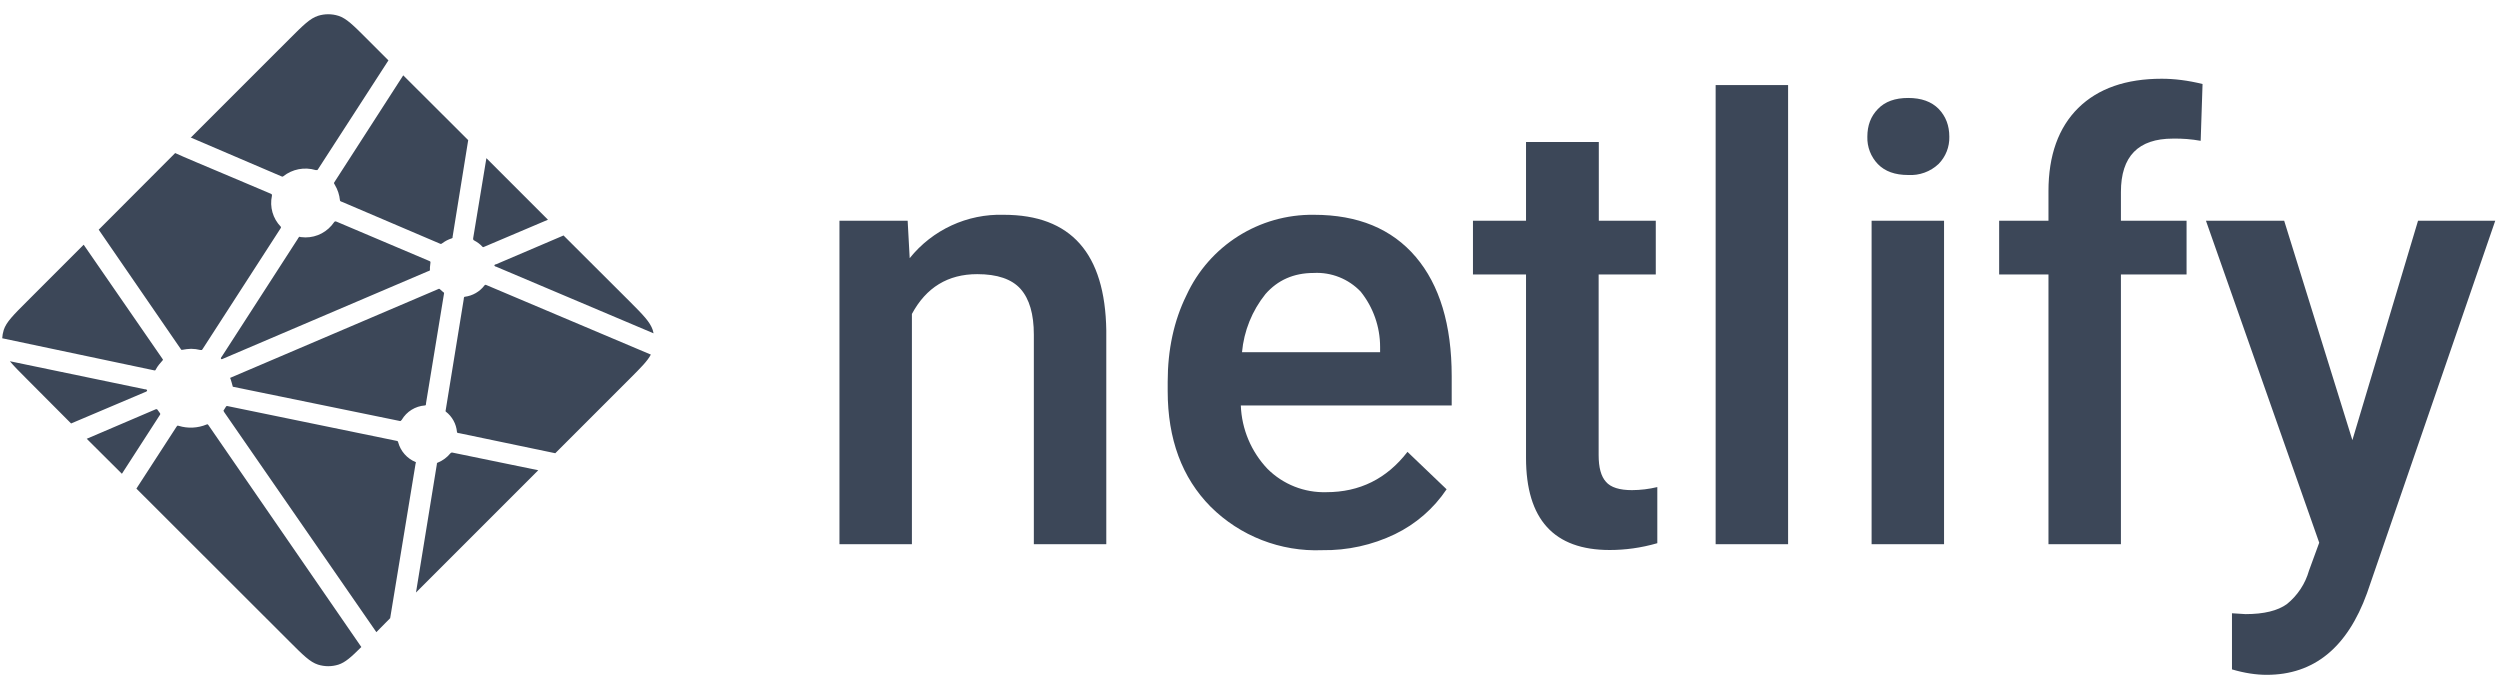
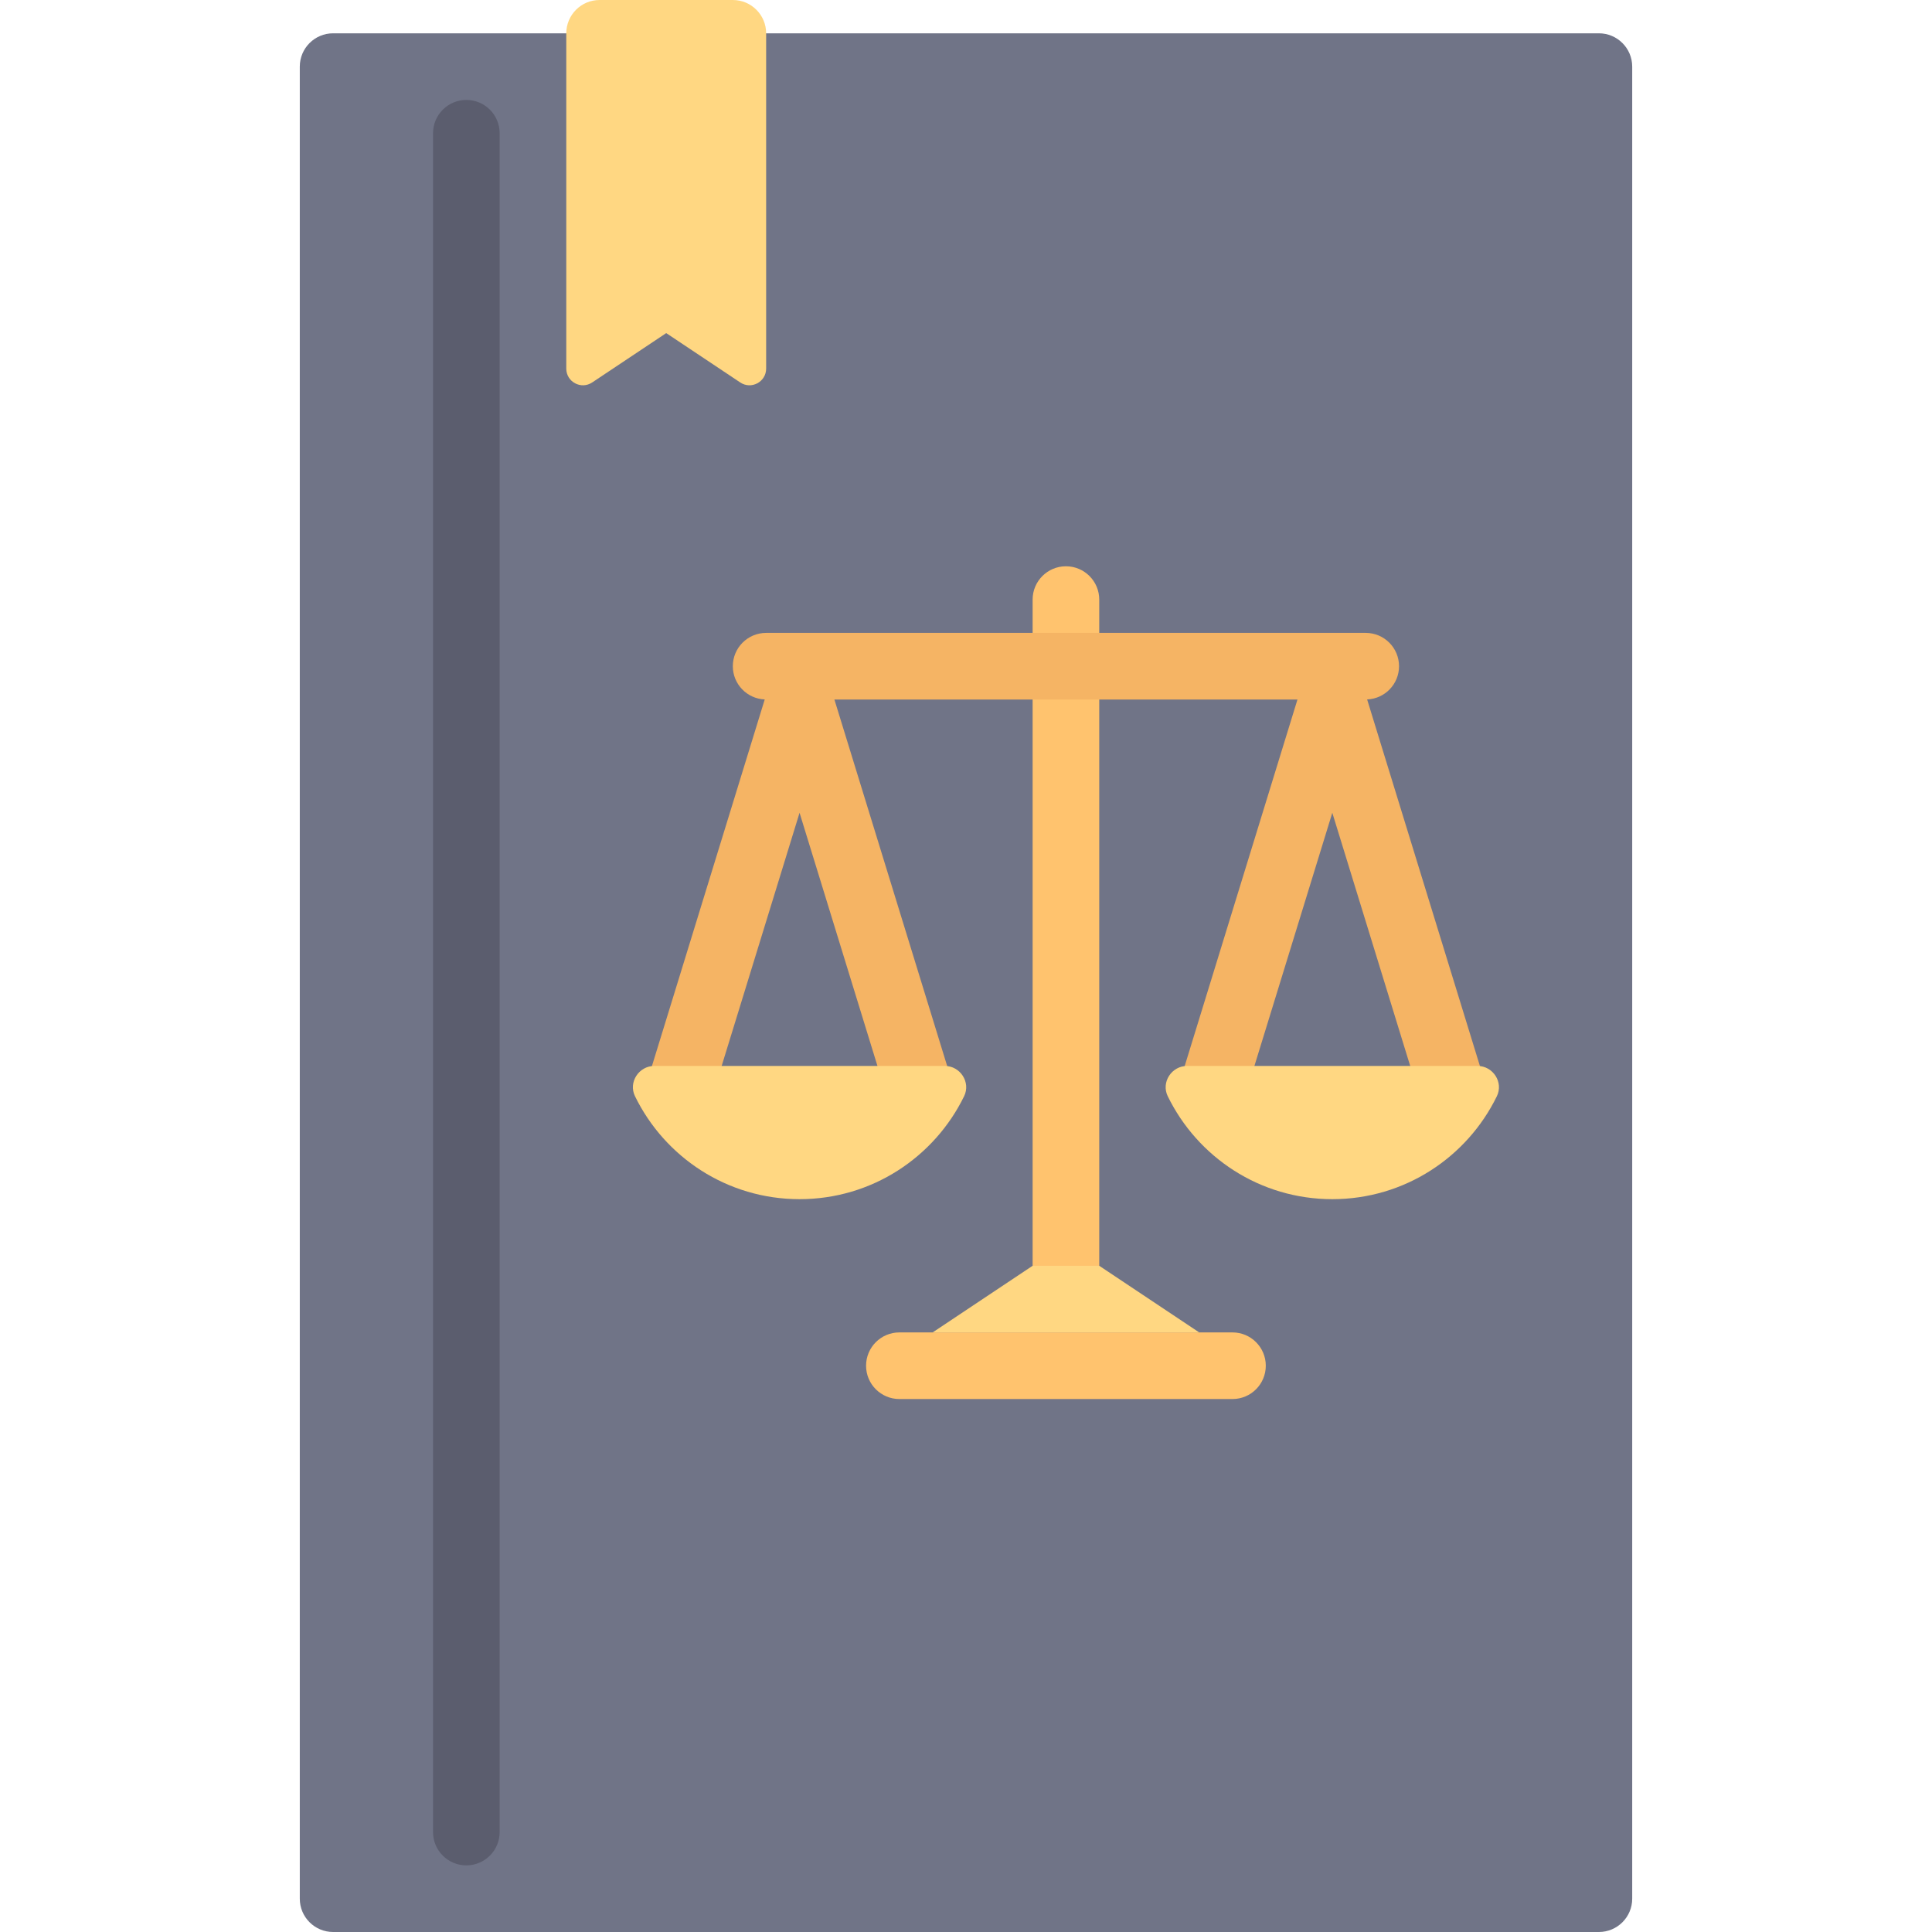
- <svg xmlns="http://www.w3.org/2000/svg" viewBox="0 0 147 40">
-   <g fill="#3C4758" fill-rule="evenodd">
-     <path d="M53.37 12.98l.12 2.2a6.82 6.82 0 015.53-2.55c3.95 0 5.96 2.26 6.03 6.8V32h-4.26V19.68c0-1.21-.26-2.1-.78-2.69-.52-.58-1.37-.87-2.55-.87-1.72 0-3 .78-3.84 2.34V32h-4.26V12.98h4.01zm24.38 19.37a8.8 8.8 0 01-6.57-2.56c-1.68-1.7-2.52-3.97-2.52-6.8v-.54c0-1.9.37-3.6 1.1-5.08a8.13 8.13 0 017.5-4.74c2.58 0 4.58.82 5.99 2.48 1.4 1.65 2.11 3.99 2.11 7.01v1.72h-12.4a5.72 5.72 0 001.57 3.73 4.7 4.7 0 003.46 1.37c1.96 0 3.55-.79 4.77-2.37l2.3 2.2a7.68 7.68 0 01-3.04 2.64 9.5 9.5 0 01-4.27.94zm-.51-16.3c-1.17 0-2.11.42-2.83 1.24a6.38 6.38 0 00-1.38 3.42h8.12v-.31a5.2 5.2 0 00-1.14-3.25 3.56 3.56 0 00-2.77-1.1zm16.77-7.7v4.63h3.35v3.16H94v10.62c0 .73.14 1.25.43 1.57.28.33.8.49 1.53.49a6.55 6.55 0 001.49-.18v3.3c-.97.28-1.9.4-2.8.4-3.28 0-4.92-1.8-4.92-5.42V16.14h-3.12v-3.16h3.12V8.35H94zM105.14 32h-4.26V5h4.26v27zm9.17 0h-4.26V12.98h4.26V32zM109.8 8.04c0-.66.2-1.2.62-1.63.42-.44 1.01-.65 1.78-.65s1.37.21 1.8.65c.41.43.62.97.62 1.63a2.2 2.2 0 01-.63 1.6 2.4 2.4 0 01-1.79.65c-.77 0-1.36-.21-1.78-.64a2.22 2.22 0 01-.62-1.61zM120.45 32V16.14h-2.9v-3.16h2.9v-1.74c0-2.11.59-3.74 1.75-4.89 1.17-1.15 2.81-1.72 4.91-1.72.75 0 1.55.1 2.4.31l-.11 3.34a8.38 8.38 0 00-1.63-.13c-2.04 0-3.06 1.04-3.06 3.14v1.69h3.86v3.16h-3.86V32h-4.26zm17.87-6.12l3.86-12.9h4.54l-7.54 21.9c-1.16 3.2-3.12 4.8-5.9 4.8-.61 0-1.3-.1-2.04-.32v-3.3l.8.05c1.08 0 1.89-.2 2.43-.59a3.9 3.9 0 001.3-1.97l.6-1.64-6.66-18.93h4.6l4.01 12.9z" />
-     <path fill-rule="nonzero" d="M27.89 14.13h-.02l-.02-.01a.11.11 0 01-.03-.1l.78-4.72 3.62 3.62-3.77 1.6a.08.08 0 01-.03.01h-.02l-.02-.01a1.72 1.72 0 00-.5-.38zm5.25-.28l3.88 3.87c.8.8 1.2 1.21 1.36 1.68l.05.2-9.26-3.92a.73.73 0 00-.02 0c-.03-.02-.08-.04-.08-.07 0-.04.05-.06.08-.07h.02l3.98-1.7zm5.13 7c-.2.38-.59.77-1.25 1.43l-4.37 4.37L27 25.47h-.03c-.05-.01-.1-.02-.1-.07a1.7 1.7 0 00-.66-1.2c-.02-.02-.02-.05 0-.08v-.02l1.06-6.52v-.03c0-.05.02-.1.06-.1a1.73 1.73 0 001.16-.67l.03-.03c.03-.01.07 0 .1.02l9.65 4.08zm-6.62 6.8l-7.19 7.19 1.23-7.56v-.01-.03c.02-.03.05-.04.07-.05h.01a1.85 1.85 0 00.7-.52c.02-.03.05-.05.09-.06a.09.09 0 01.03 0l5.06 1.04zm-8.71 8.7l-.81.82-8.95-12.94a.42.42 0 00-.01-.02l-.03-.06.02-.04.01-.01.08-.13.02-.03c.01-.03.03-.05.05-.06.02-.01.05-.01.07 0l9.92 2.04a.16.16 0 01.08.03l.02.05a1.76 1.76 0 001.03 1.17c.03.02.01.05 0 .08a.24.24 0 00-.01.05l-1.49 9.06zm-1.7 1.7c-.59.59-.94.9-1.34 1.03a2 2 0 01-1.2 0c-.47-.15-.87-.55-1.68-1.36l-9-8.99 2.36-3.64a.15.15 0 01.04-.05c.02-.02.06-.01.09 0a2.43 2.43 0 001.64-.08c.02-.01.05-.02.07 0a.19.19 0 01.03.03l9 13.06zM7.17 27.86L5.1 25.8l4.07-1.74a.08.08 0 01.04 0c.03 0 .05.03.07.06a2.91 2.91 0 00.13.18l.01.02v.05l-2.26 3.5zM4.18 24.9l-2.6-2.61c-.45-.45-.77-.77-1-1.05l7.94 1.65a.84.84 0 00.03 0c.05.01.1.02.1.07s-.06.07-.1.09l-.03.01-4.34 1.84zm-4.05-5a2 2 0 01.09-.5c.15-.46.55-.86 1.36-1.67l3.34-3.34a2175.53 2175.53 0 004.62 6.69c.03.04.06.08.03.1-.15.17-.3.34-.4.53a.16.16 0 01-.05.07h-.04L.13 19.89zm5.68-6.4l4.49-4.5c.42.2 1.96.84 3.33 1.42l2.29.97c.03.01.06.03.07.06v.06a2 2 0 00.52 1.82c.03.03 0 .08-.02.11l-.02.03-4.56 7.06a.14.14 0 01-.04.05h-.09a2.27 2.27 0 00-.54-.07 3 3 0 00-.52.06h-.06a.21.21 0 01-.04-.06L5.8 13.5zm5.4-5.4l5.81-5.81c.8-.8 1.21-1.21 1.68-1.36a2 2 0 011.2 0c.47.15.87.55 1.68 1.36l1.26 1.26-4.14 6.4a.15.15 0 01-.04.05h-.1a2.1 2.1 0 00-1.91.37c-.03.03-.07.01-.1 0L11.2 8.08zm12.5-3.67l3.82 3.81-.92 5.7v.02a.14.14 0 010 .03l-.06.03a1.83 1.83 0 00-.54.28.15.15 0 00-.02.01l-.04.03a.11.11 0 01-.05 0l-5.81-2.48h-.02c-.03-.02-.08-.04-.08-.08a2.2 2.2 0 00-.3-.91c-.03-.05-.07-.1-.04-.14l4.06-6.3zm-3.93 8.6l5.45 2.31c.03.01.07.03.08.06a.1.1 0 010 .05l-.03.27v.15c0 .04-.04.06-.07.07h-.02l-12.14 5.18c-.02 0-.04 0-.05-.02-.03-.03 0-.07.02-.11a.76.76 0 00.02-.02l4.48-6.94v-.01c.03-.04.06-.1.11-.1l.04.02.29.02c.68 0 1.3-.33 1.69-.9a.16.16 0 01.03-.03c.03-.02.07-.01.1 0zm-6.25 9.19l12.28-5.24.04.01.18.16.02.02c.03.01.05.03.06.05v.03l-1.06 6.46v.03c0 .05-.01.1-.06.1a1.73 1.73 0 00-1.37.85l-.06.06c-.02.01-.05.01-.07 0l-9.8-2.01s-.14-.52-.16-.52z" />
+ <svg xmlns="http://www.w3.org/2000/svg" height="800px" width="800px" version="1.1" id="Layer_1" viewBox="0 0 512 512" xml:space="preserve" fill="#3C4758">
+   <g id="SVGRepo_bgCarrier" stroke-width="0" />
+   <g id="SVGRepo_tracerCarrier" stroke-linecap="round" stroke-linejoin="round" />
+   <g id="SVGRepo_iconCarrier">
+     <path style="fill:#707487;" d="M423.724,512H88.276c-4.875,0-8.828-3.953-8.828-8.828V17.655c0-4.875,3.953-8.828,8.828-8.828 h335.448c4.875,0,8.828,3.953,8.828,8.828v485.517C432.552,508.047,428.599,512,423.724,512z" />
+     <path style="fill:#5B5D6E;" d="M123.586,494.345L123.586,494.345c-4.875,0-8.828-3.953-8.828-8.828V35.31 c0-4.875,3.953-8.828,8.828-8.828l0,0c4.875,0,8.828,3.953,8.828,8.828v450.207C132.414,490.392,128.461,494.345,123.586,494.345z" />
+     <path style="fill:#FFD782;" d="M196.172,101.356l-19.62-13.08l-19.62,13.08c-2.933,1.955-6.862-0.147-6.862-3.672V8.828 c0-4.875,3.953-8.828,8.828-8.828h35.31c4.875,0,8.828,3.953,8.828,8.828v88.856C203.034,101.209,199.105,103.311,196.172,101.356z" />
+     <g>
+       <path style="fill:#FFC36E;" d="M291.31,344.276h-17.655V158.897c0-4.875,3.953-8.828,8.828-8.828l0,0 c4.875,0,8.828,3.953,8.828,8.828V344.276z" />
+       <path style="fill:#FFC36E;" d="M326.621,370.759h-88.276c-4.875,0-8.828-3.953-8.828-8.828l0,0c0-4.875,3.953-8.828,8.828-8.828 h88.276c4.875,0,8.828,3.953,8.828,8.828l0,0C335.448,366.806,331.496,370.759,326.621,370.759z" />
+     </g>
+     <polygon style="fill:#FFD782;" points="273.655,335.448 247.172,353.103 317.793,353.103 291.31,335.448 " />
+     <path style="fill:#F5B464;" d="M362.303,185.361c4.701-0.196,8.456-4.058,8.456-8.809c0-4.875-3.953-8.828-8.828-8.828H203.034 c-4.875,0-8.828,3.953-8.828,8.828c0,4.749,3.754,8.612,8.456,8.809l-32.6,105.95h18.471l23.358-75.914l23.357,75.914h18.471 l-32.595-105.931h122.718L311.246,291.31h18.471l23.358-75.914l23.358,75.914h18.471L362.303,185.361z" />
+     <g>
+       <path style="fill:#FFD782;" d="M173.409,282.483c-4.107,0-6.932,4.329-5.132,8.02c7.878,16.152,24.431,27.29,43.614,27.29 s35.735-11.138,43.613-27.29c1.8-3.691-1.025-8.02-5.132-8.02H173.409z" />
+       <path style="fill:#FFD782;" d="M314.594,282.483c-4.107,0-6.932,4.329-5.132,8.02c7.878,16.153,24.43,27.29,43.613,27.29 c19.182,0,35.735-11.138,43.613-27.29c1.8-3.691-1.025-8.02-5.132-8.02H314.594z" />
+     </g>
  </g>
</svg>
